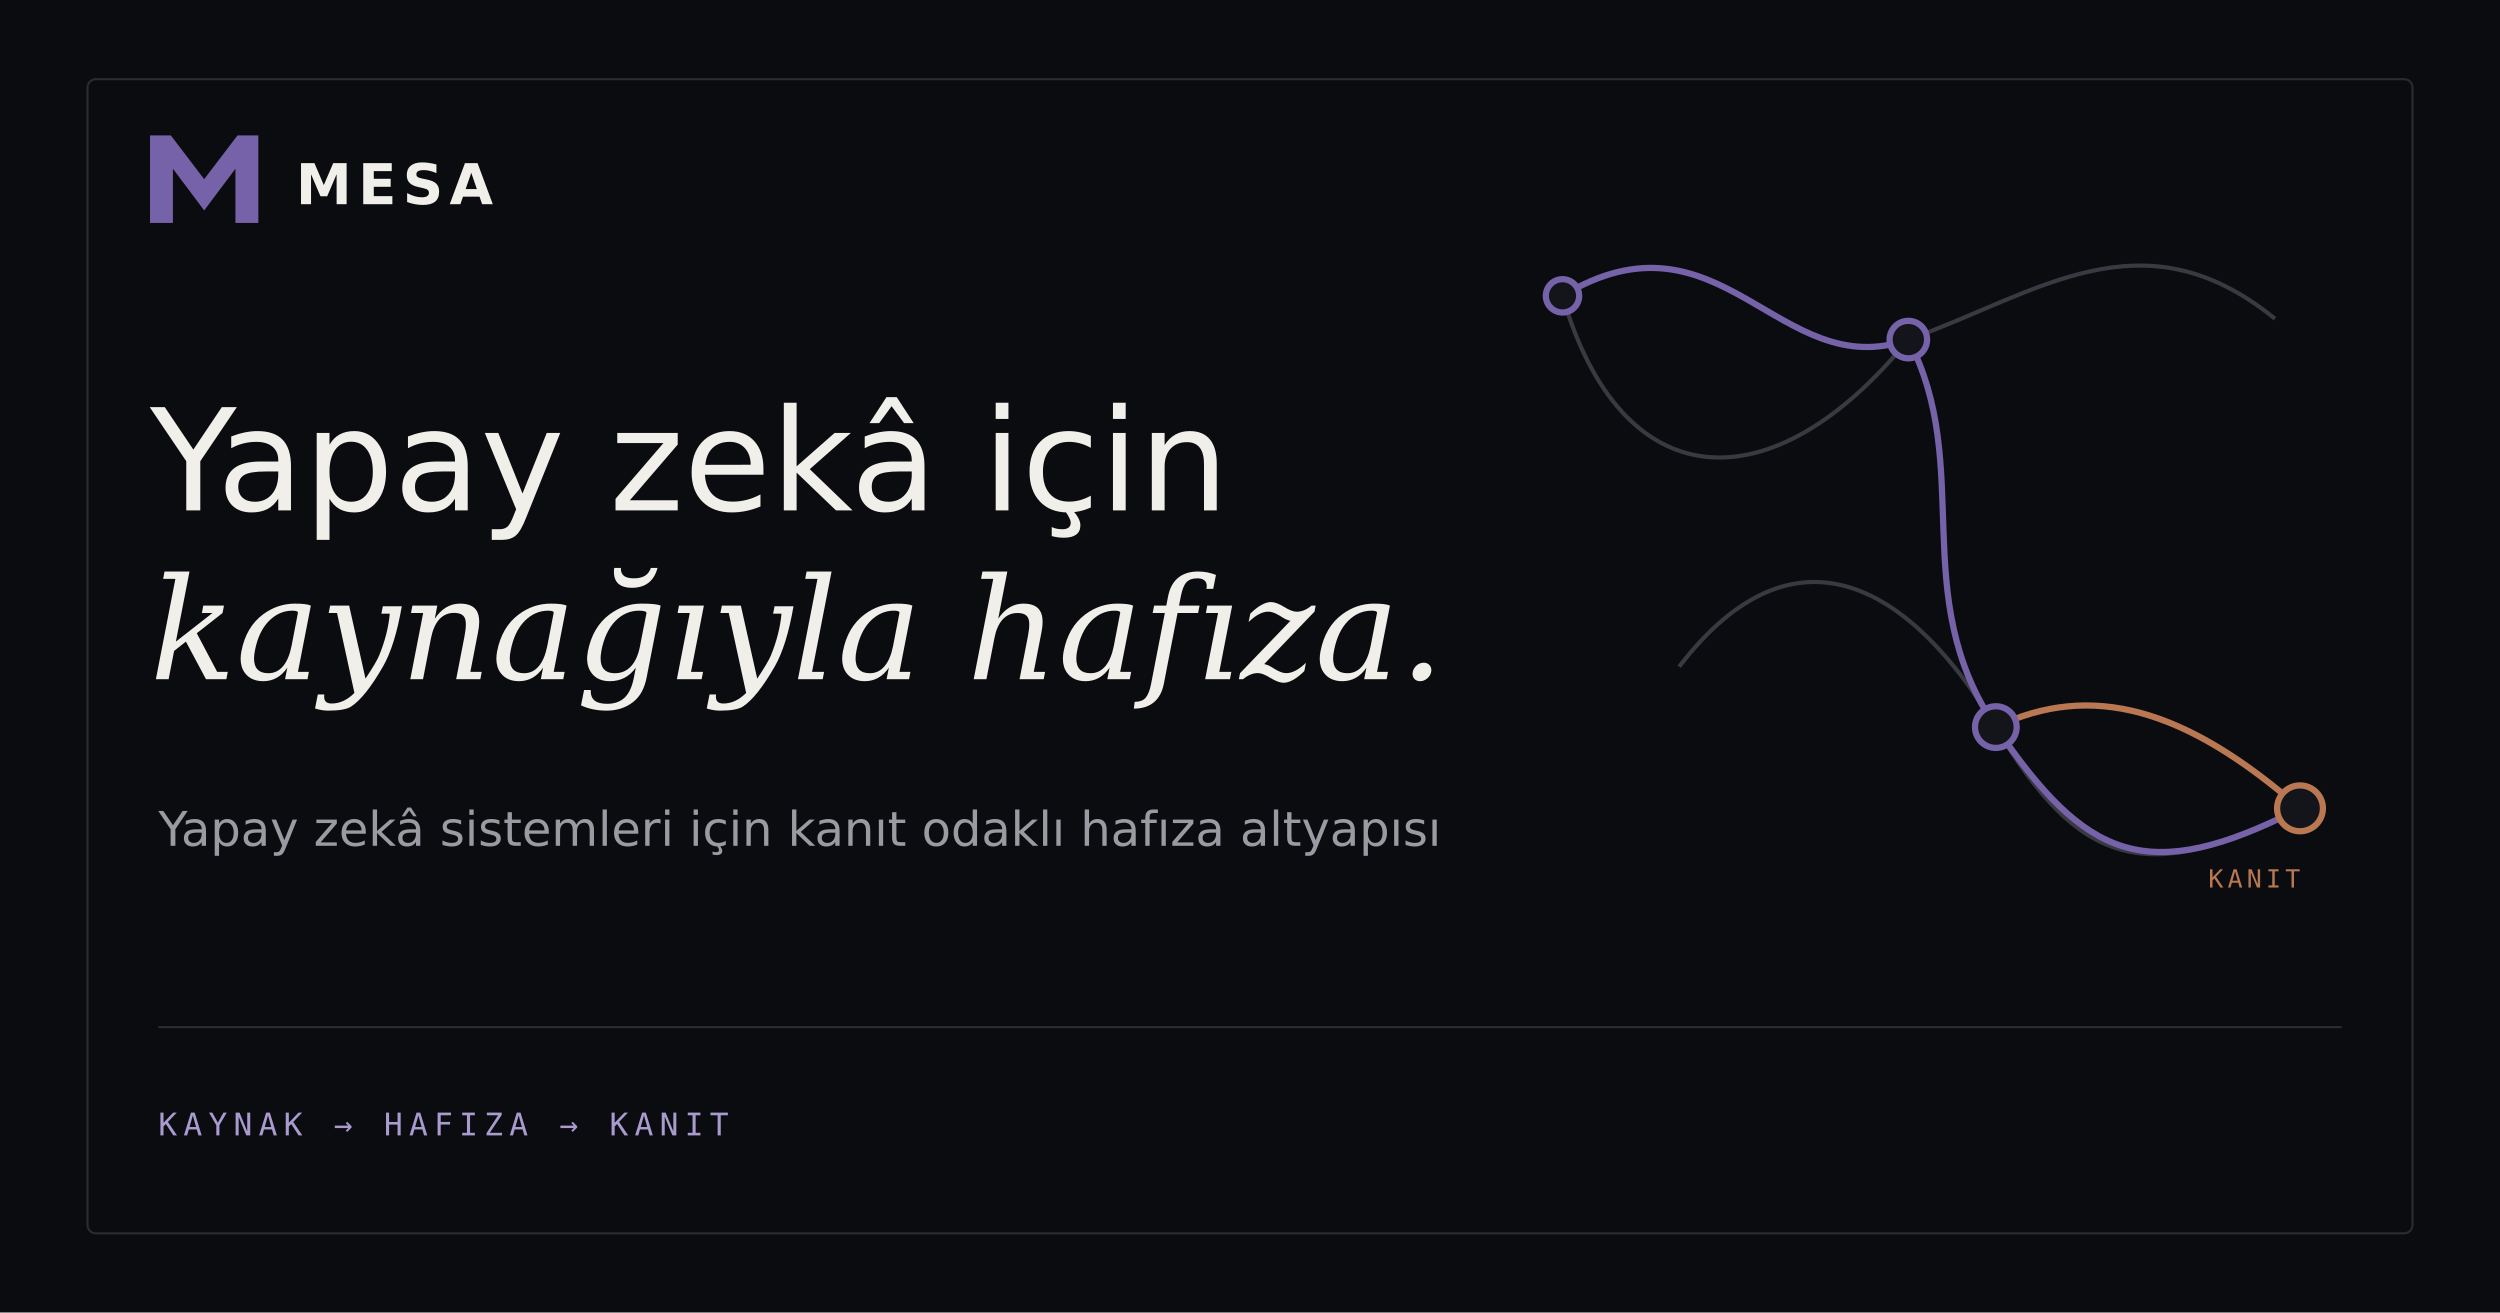
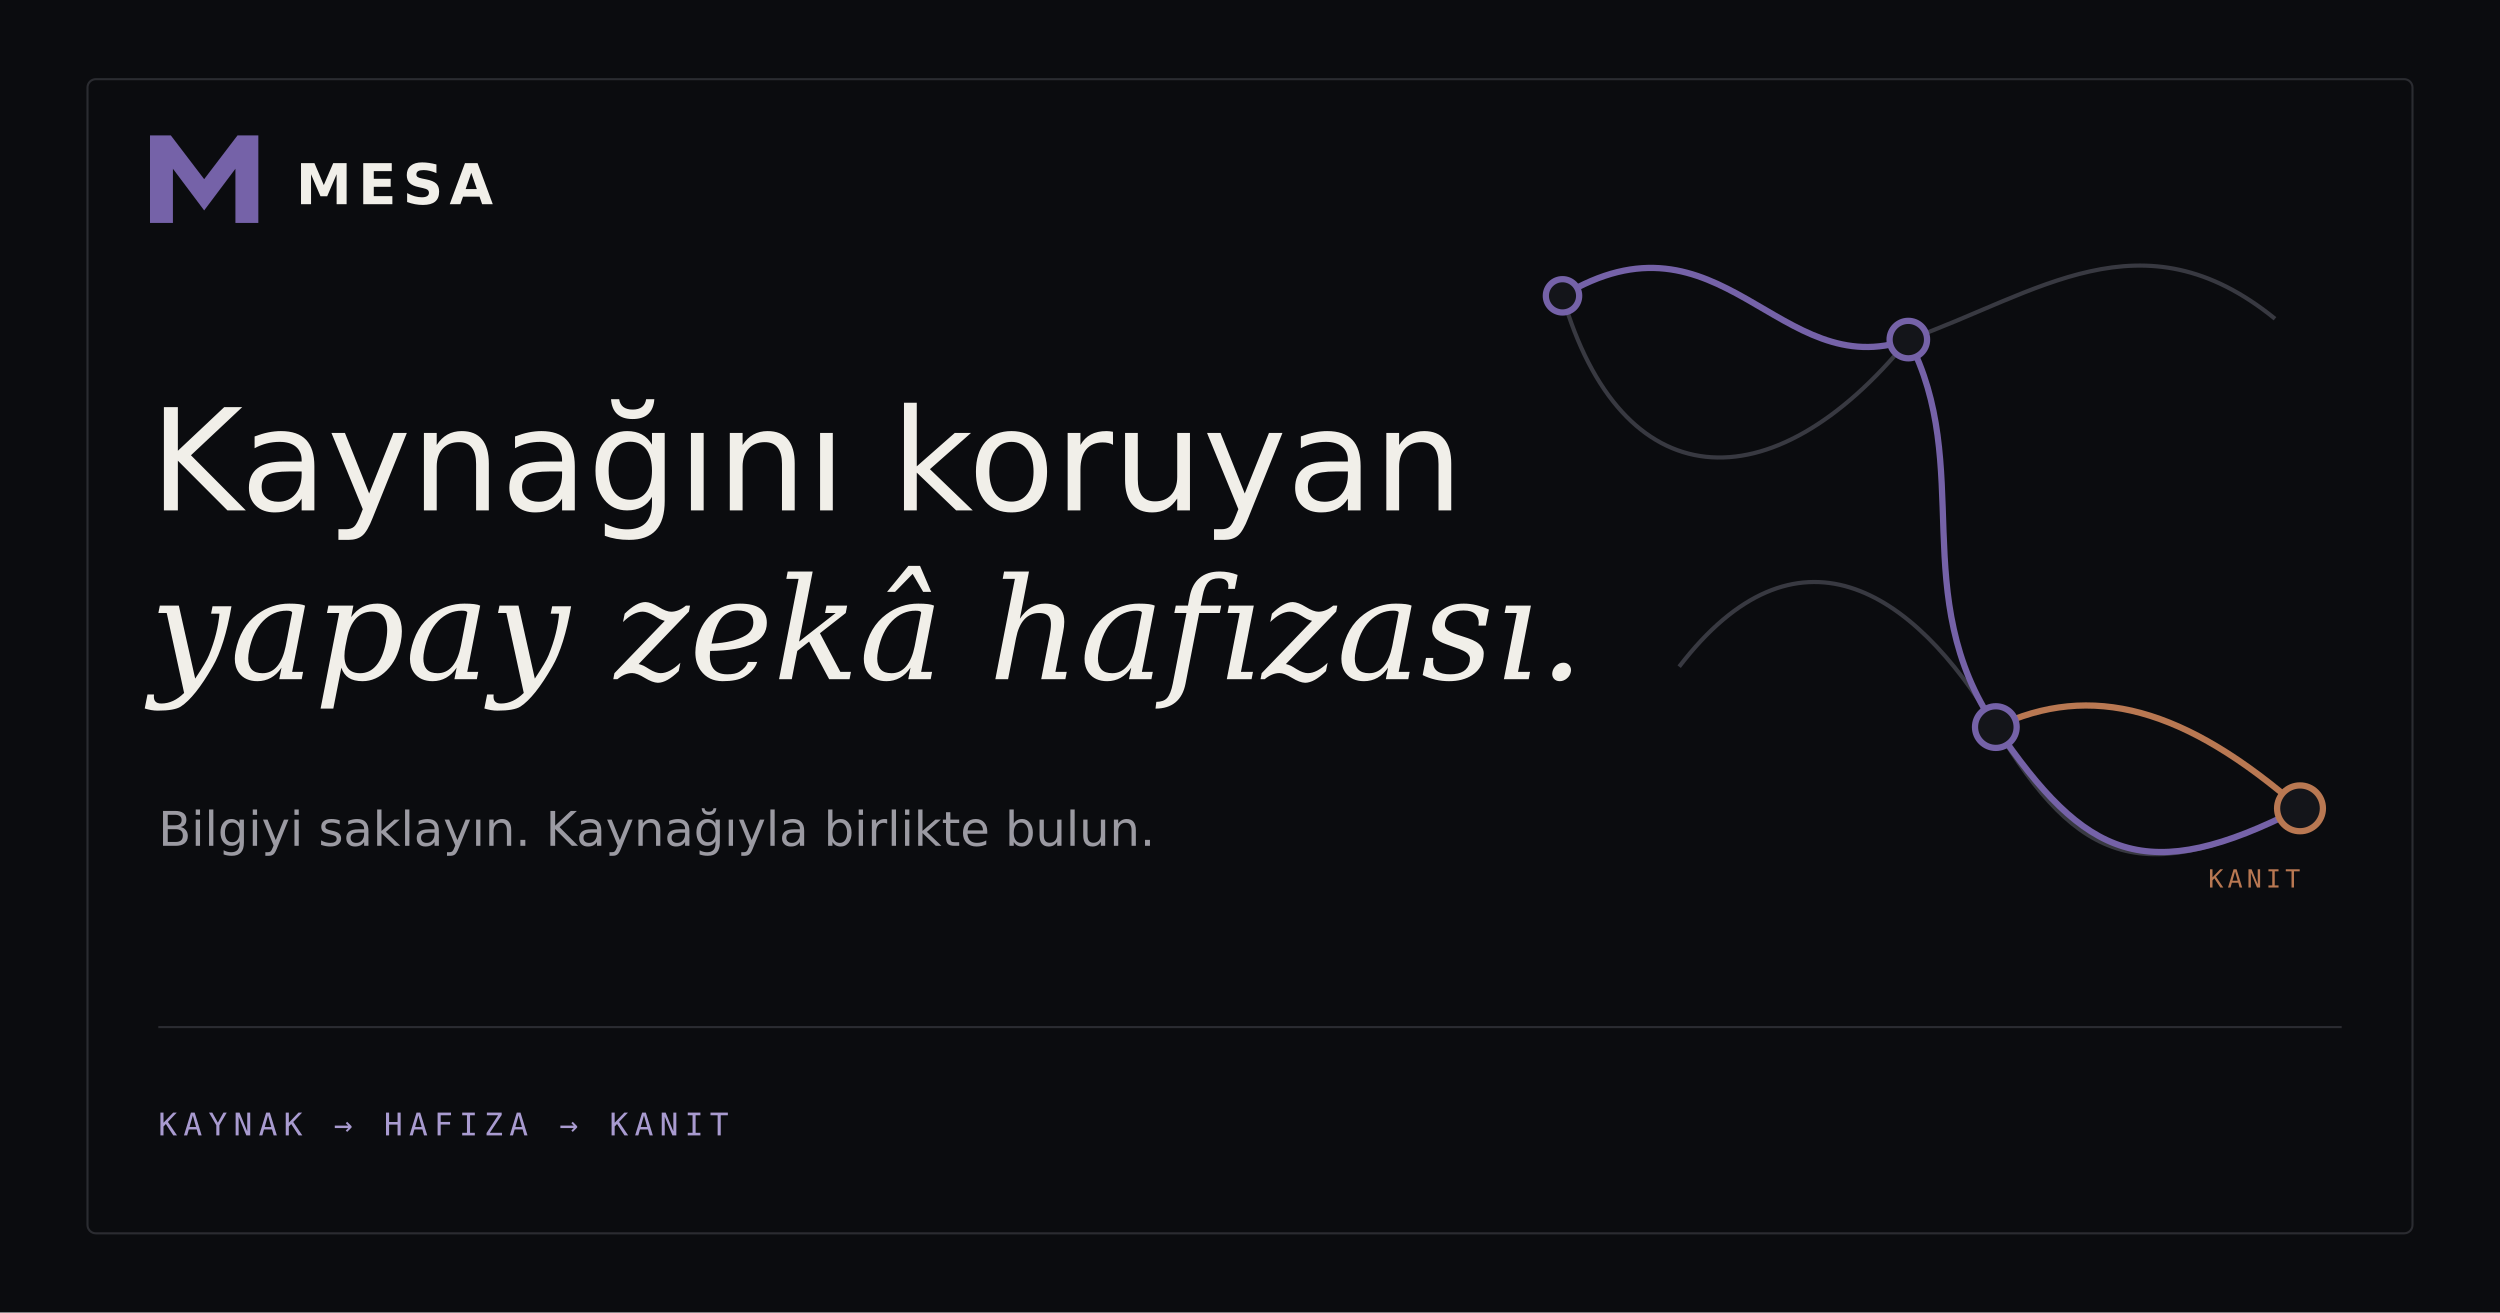
<svg xmlns="http://www.w3.org/2000/svg" width="1200" height="630" viewBox="0 0 1200 630" role="img" aria-labelledby="title desc">
  <rect width="1200" height="630" fill="#0b0c0f" />
  <rect x="42" y="38" width="1116" height="554" rx="4" fill="none" stroke="#2b2c31" />
  <g transform="translate(72 65)">
    <path d="M0 42V0h10l16 21L42 0h10v42H41V16L26 36 11 16v26Z" fill="#7562a8" />
    <text x="70" y="33" fill="#f1efe9" font-family="DejaVu Sans,Arial,sans-serif" font-size="27" font-weight="700" letter-spacing="3">MESA</text>
  </g>
-   <text x="72" y="245" fill="#f1efe9" font-family="DejaVu Sans,Arial,sans-serif" font-size="68" font-weight="400">Yapay zekâ için</text>
-   <text x="72" y="326" fill="#f1efe9" font-family="DejaVu Serif,Georgia,serif" font-size="68" font-style="italic">kaynağıyla hafıza.</text>
-   <text x="76" y="406" fill="#9b9aa2" font-family="DejaVu Sans,Arial,sans-serif" font-size="23">Yapay zekâ sistemleri için kanıt odaklı hafıza altyapısı</text>
+   <text x="72" y="245" fill="#f1efe9" font-family="DejaVu Sans,Arial,sans-serif" font-size="68" font-weight="400">Kaynağını koruyan</text>
+   <text x="72" y="326" fill="#f1efe9" font-family="DejaVu Serif,Georgia,serif" font-size="68" font-style="italic">yapay zekâ hafızası.</text>
+   <text x="76" y="406" fill="#9b9aa2" font-family="DejaVu Sans,Arial,sans-serif" font-size="23">Bilgiyi saklayın. Kaynağıyla birlikte bulun.</text>
  <line x1="76" y1="493" x2="1124" y2="493" stroke="#2b2c31" />
  <text x="76" y="545" fill="#a99bd0" font-family="DejaVu Sans Mono,monospace" font-size="15" letter-spacing="3">KAYNAK  →  HAFIZA  →  KANIT</text>
  <g fill="none" stroke="#383941" stroke-width="2">
    <path d="M750 142C826 96 854 185 916 163S1028 101 1092 153" />
    <path d="M750 142C778 239 850 244 916 163" />
    <path d="M806 320C862 247 918 282 958 349S1030 426 1104 388" />
    <path d="M916 163C948 224 915 286 958 349" />
  </g>
  <path d="M750 142C826 96 854 185 916 163C948 224 915 286 958 349S1030 426 1104 388" fill="none" stroke="#7562a8" stroke-width="3" />
  <path d="M958 349C1004 327 1049 340 1104 388" fill="none" stroke="#b97852" stroke-width="3" />
  <g fill="#14151a" stroke="#7562a8" stroke-width="3">
    <circle cx="750" cy="142" r="8" />
    <circle cx="916" cy="163" r="9" />
    <circle cx="958" cy="349" r="10" />
  </g>
  <circle cx="1104" cy="388" r="11" fill="#14151a" stroke="#b97852" stroke-width="3" />
  <text x="1060" y="426" fill="#b97852" font-family="DejaVu Sans Mono,monospace" font-size="12" letter-spacing="2">KANIT</text>
</svg>
